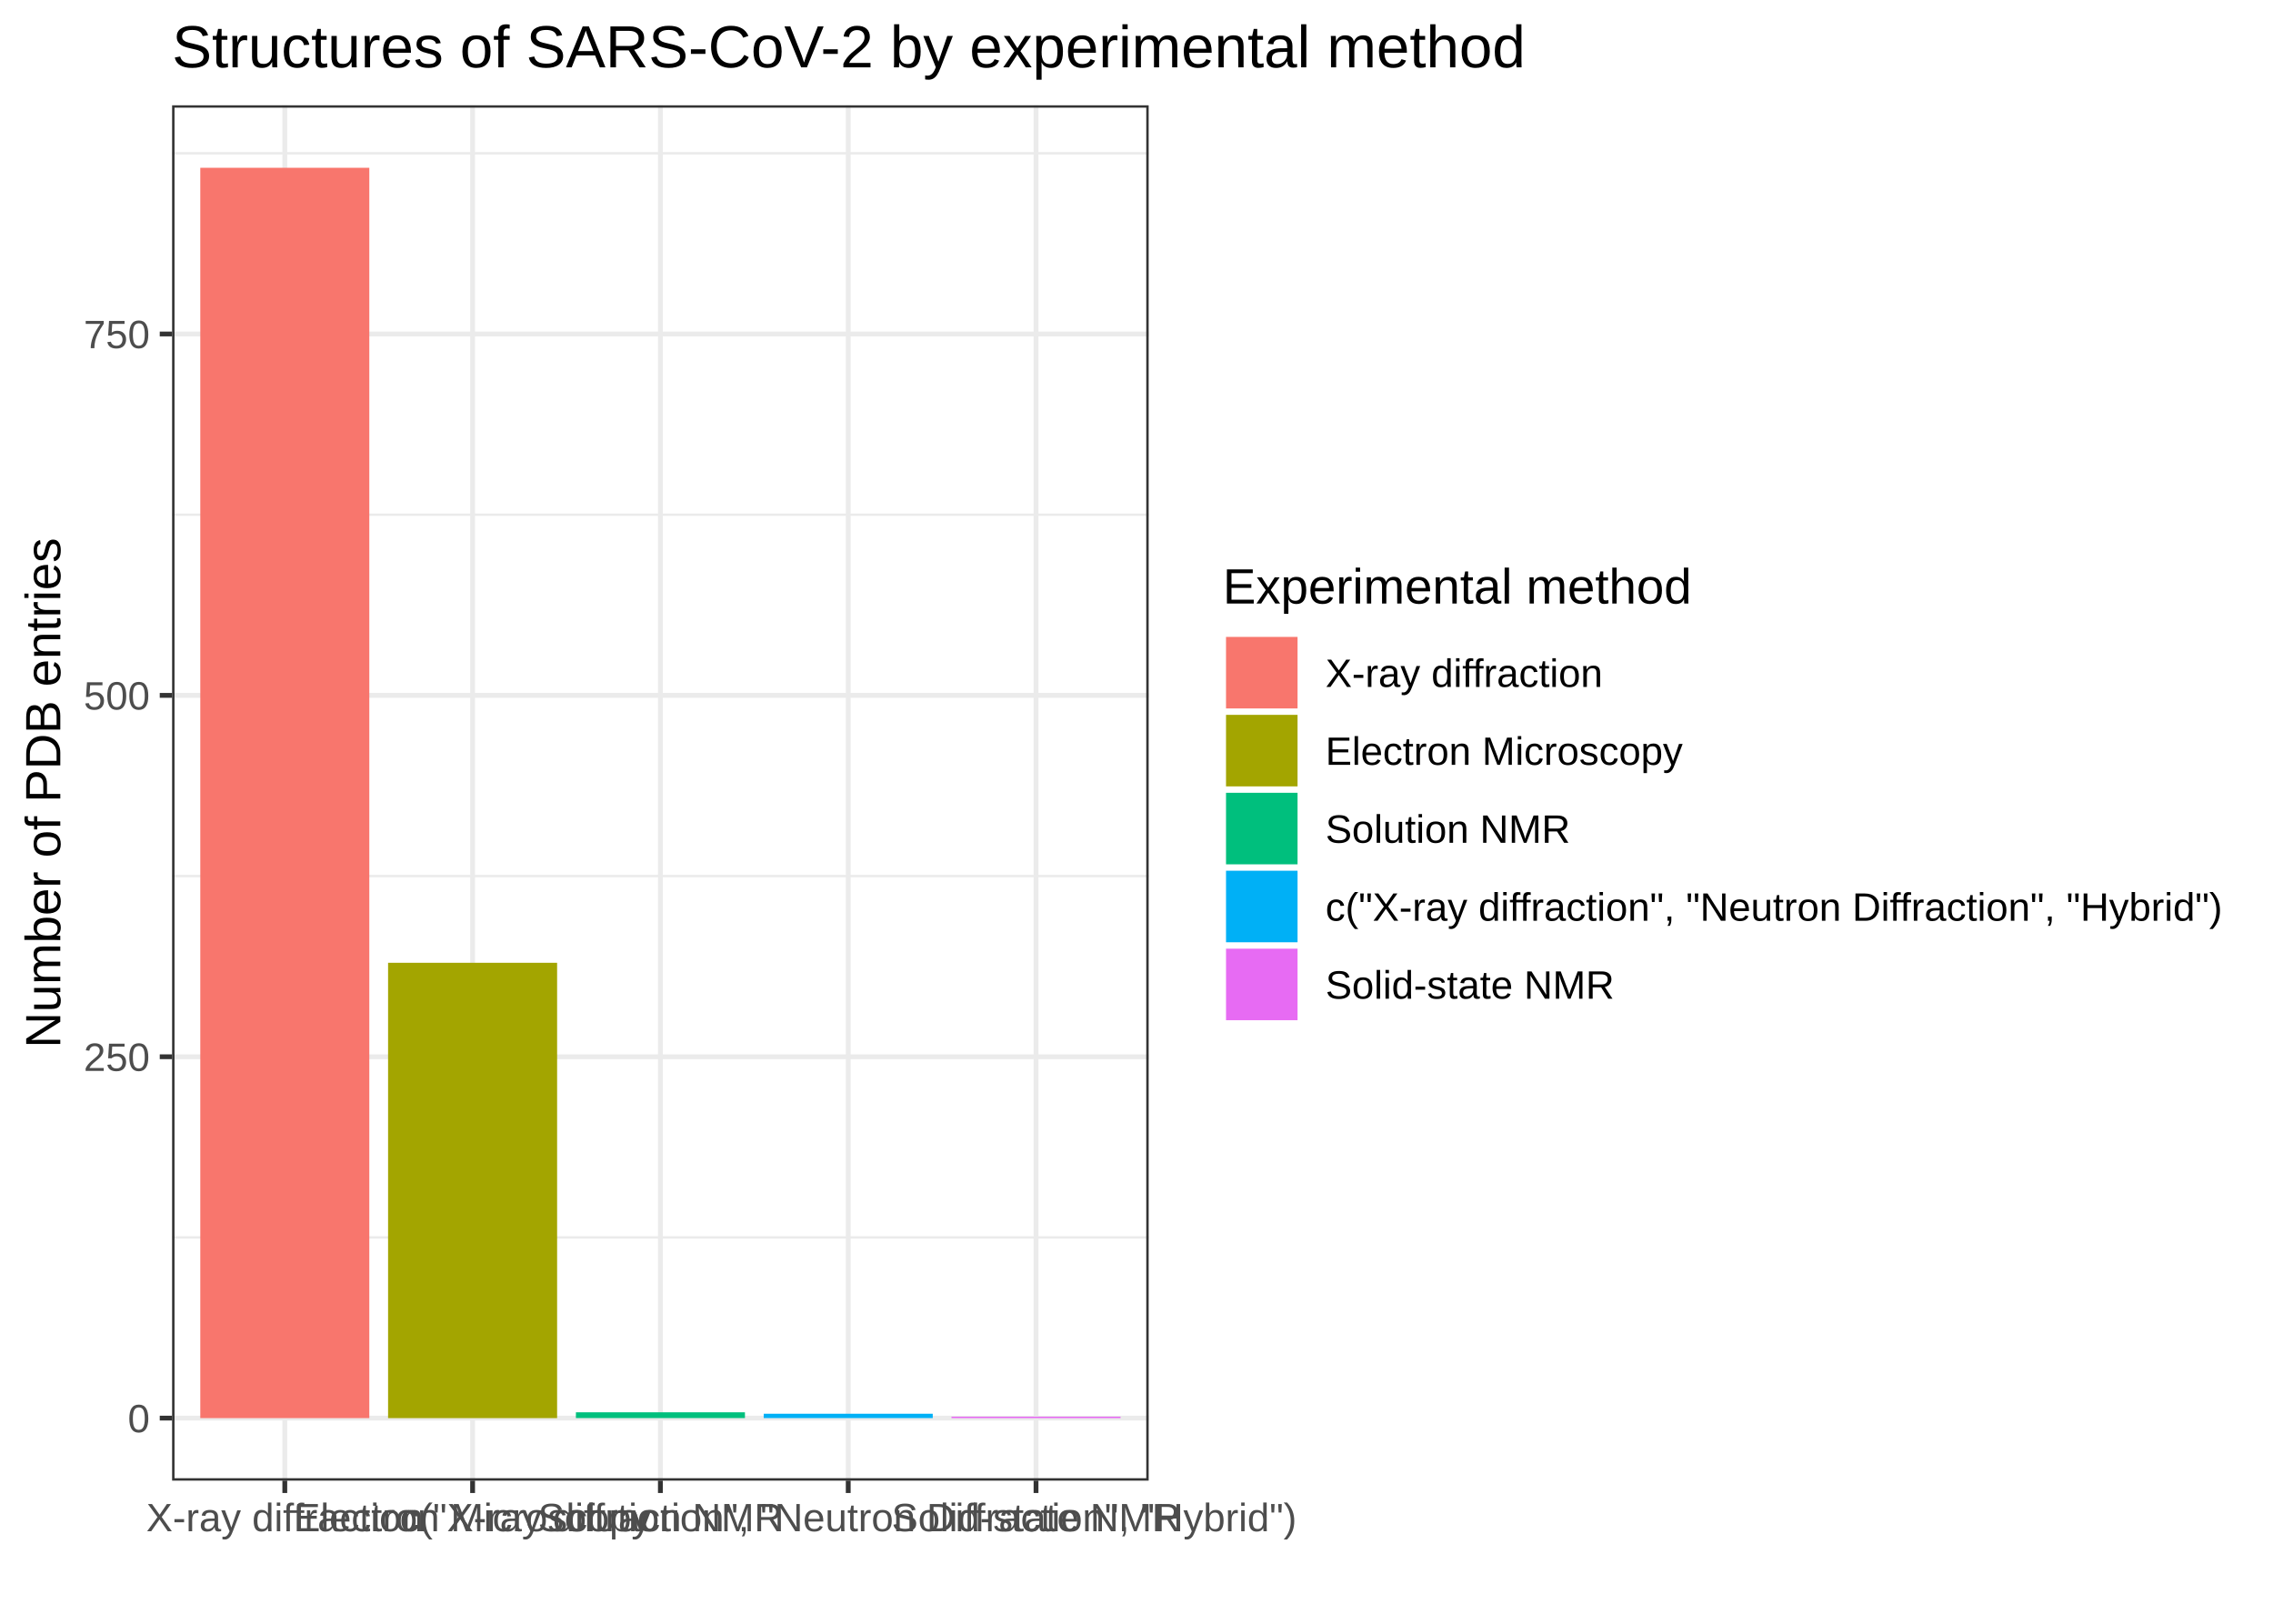
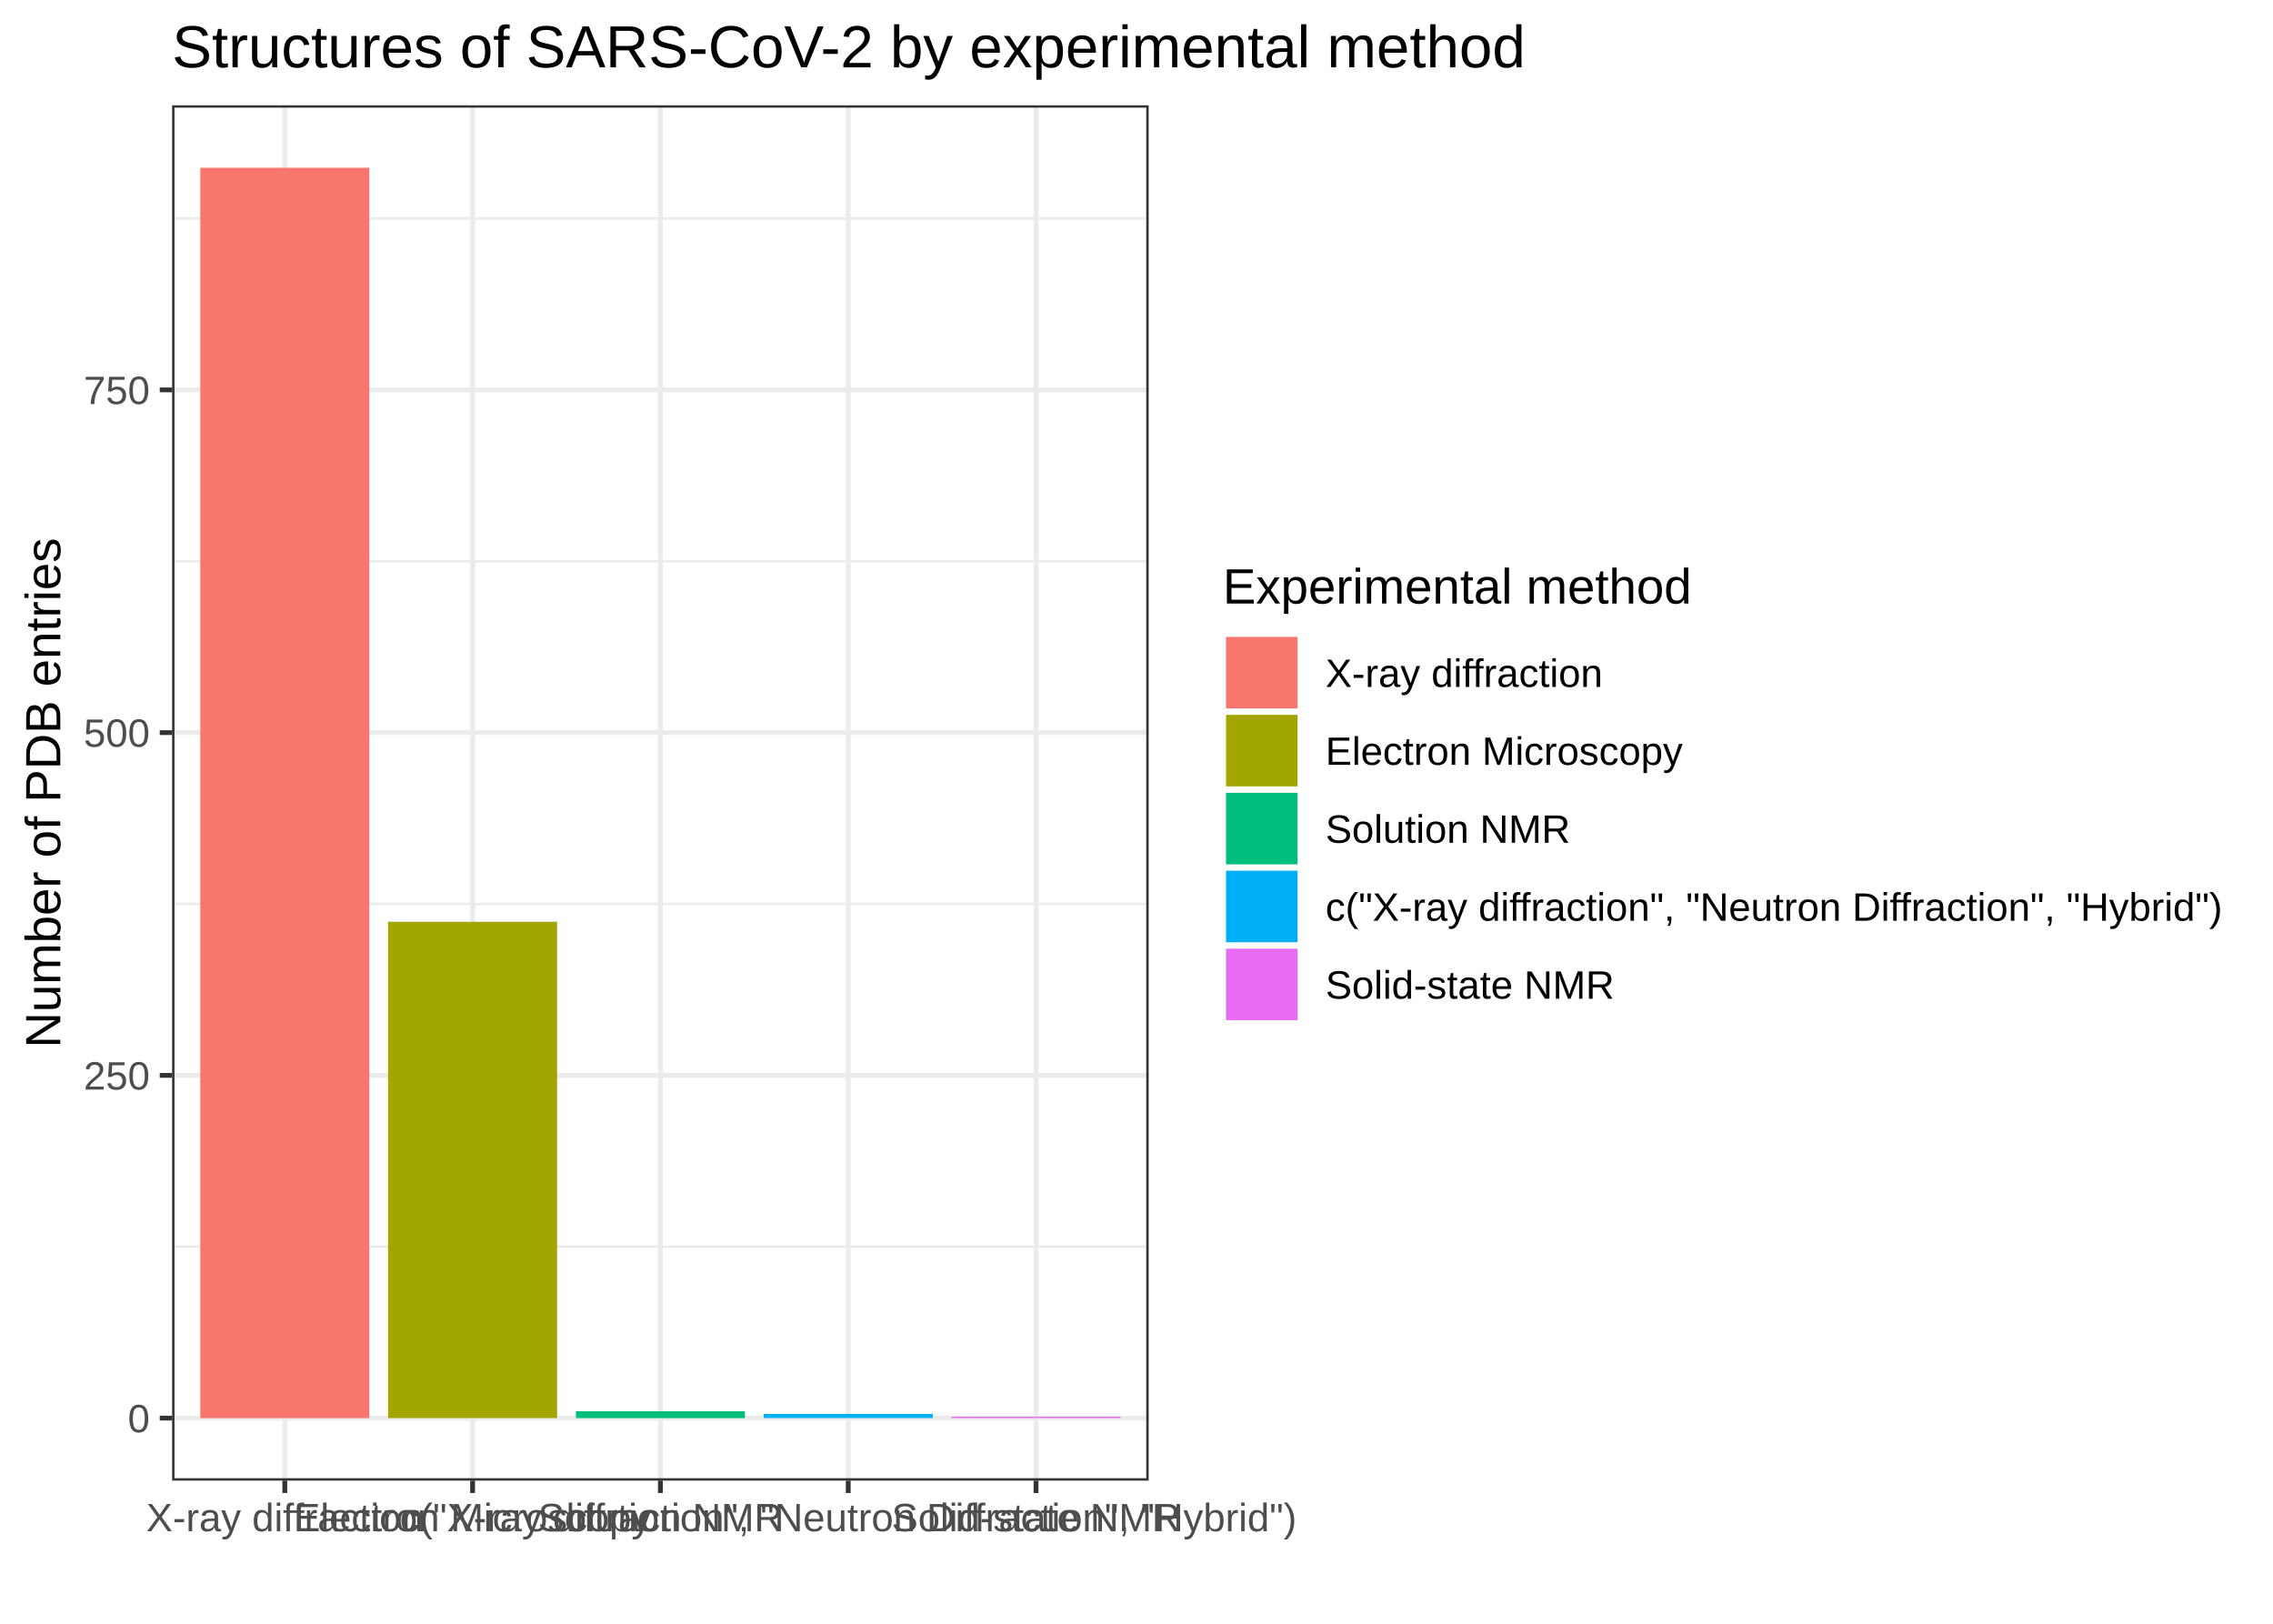
<svg xmlns="http://www.w3.org/2000/svg" class="svglite" width="504.00pt" height="360.00pt" viewBox="0 0 504.00 360.00">
  <defs>
    <style type="text/css">
    .svglite line, .svglite polyline, .svglite polygon, .svglite path, .svglite rect, .svglite circle {
      fill: none;
      stroke: #000000;
      stroke-linecap: round;
      stroke-linejoin: round;
      stroke-miterlimit: 10.00;
    }
  </style>
  </defs>
  <rect width="100%" height="100%" style="stroke: none; fill: #FFFFFF;" />
  <defs>
    <clipPath id="cpMC4wMHw1MDQuMDB8MC4wMHwzNjAuMDA=">
      <rect x="0.00" y="0.00" width="504.00" height="360.00" />
    </clipPath>
  </defs>
  <g clip-path="url(#cpMC4wMHw1MDQuMDB8MC4wMHwzNjAuMDA=)">
    <rect x="0.00" y="0.00" width="504.00" height="360.00" style="stroke-width: 1.07; stroke: #FFFFFF; fill: #FFFFFF;" />
  </g>
  <defs>
    <clipPath id="cpMzguMTZ8MjU0LjcxfDIzLjM0fDMyOC4yNw==">
      <rect x="38.16" y="23.34" width="216.54" height="304.93" />
    </clipPath>
  </defs>
  <g clip-path="url(#cpMzguMTZ8MjU0LjcxfDIzLjM0fDMyOC4yNw==)">
    <rect x="38.16" y="23.34" width="216.54" height="304.93" style="stroke-width: 1.07; stroke: none; fill: #FFFFFF;" />
-     <polyline points="38.16,274.35 254.71,274.35 " style="stroke-width: 0.53; stroke: #EBEBEB; stroke-linecap: butt;" />
-     <polyline points="38.16,194.23 254.71,194.23 " style="stroke-width: 0.53; stroke: #EBEBEB; stroke-linecap: butt;" />
-     <polyline points="38.16,114.11 254.71,114.11 " style="stroke-width: 0.53; stroke: #EBEBEB; stroke-linecap: butt;" />
-     <polyline points="38.16,33.99 254.71,33.99 " style="stroke-width: 0.53; stroke: #EBEBEB; stroke-linecap: butt;" />
+     <polyline points="38.16,276.41 254.71,276.41 " style="stroke-width: 0.53; stroke: #EBEBEB; stroke-linecap: butt;" />
+     <polyline points="38.16,200.42 254.71,200.42 " style="stroke-width: 0.53; stroke: #EBEBEB; stroke-linecap: butt;" />
+     <polyline points="38.16,124.43 254.71,124.43 " style="stroke-width: 0.53; stroke: #EBEBEB; stroke-linecap: butt;" />
+     <polyline points="38.16,48.44 254.71,48.44 " style="stroke-width: 0.53; stroke: #EBEBEB; stroke-linecap: butt;" />
    <polyline points="38.16,314.41 254.71,314.41 " style="stroke-width: 1.07; stroke: #EBEBEB; stroke-linecap: butt;" />
-     <polyline points="38.16,234.29 254.71,234.29 " style="stroke-width: 1.07; stroke: #EBEBEB; stroke-linecap: butt;" />
-     <polyline points="38.16,154.17 254.71,154.17 " style="stroke-width: 1.07; stroke: #EBEBEB; stroke-linecap: butt;" />
-     <polyline points="38.16,74.05 254.71,74.05 " style="stroke-width: 1.07; stroke: #EBEBEB; stroke-linecap: butt;" />
+     <polyline points="38.16,238.42 254.71,238.42 " style="stroke-width: 1.07; stroke: #EBEBEB; stroke-linecap: butt;" />
+     <polyline points="38.16,162.43 254.71,162.43 " style="stroke-width: 1.07; stroke: #EBEBEB; stroke-linecap: butt;" />
+     <polyline points="38.16,86.44 254.71,86.44 " style="stroke-width: 1.07; stroke: #EBEBEB; stroke-linecap: butt;" />
    <polyline points="63.15,328.27 63.15,23.34 " style="stroke-width: 1.07; stroke: #EBEBEB; stroke-linecap: butt;" />
    <polyline points="104.79,328.27 104.79,23.34 " style="stroke-width: 1.07; stroke: #EBEBEB; stroke-linecap: butt;" />
    <polyline points="146.43,328.27 146.43,23.34 " style="stroke-width: 1.07; stroke: #EBEBEB; stroke-linecap: butt;" />
    <polyline points="188.08,328.27 188.08,23.34 " style="stroke-width: 1.07; stroke: #EBEBEB; stroke-linecap: butt;" />
    <polyline points="229.72,328.27 229.72,23.34 " style="stroke-width: 1.07; stroke: #EBEBEB; stroke-linecap: butt;" />
    <rect x="44.41" y="37.20" width="37.48" height="277.21" style="stroke-width: 1.07; stroke: none; stroke-linecap: square; stroke-linejoin: miter; fill: #F8766D;" />
-     <rect x="86.05" y="213.46" width="37.48" height="100.95" style="stroke-width: 1.07; stroke: none; stroke-linecap: square; stroke-linejoin: miter; fill: #A3A500;" />
-     <rect x="127.70" y="313.12" width="37.48" height="1.28" style="stroke-width: 1.07; stroke: none; stroke-linecap: square; stroke-linejoin: miter; fill: #00BF7D;" />
-     <rect x="169.34" y="313.44" width="37.48" height="0.96" style="stroke-width: 1.07; stroke: none; stroke-linecap: square; stroke-linejoin: miter; fill: #00B0F6;" />
-     <rect x="210.98" y="314.09" width="37.48" height="0.32" style="stroke-width: 1.07; stroke: none; stroke-linecap: square; stroke-linejoin: miter; fill: #E76BF3;" />
+     <rect x="86.05" y="204.37" width="37.48" height="110.03" style="stroke-width: 1.07; stroke: none; stroke-linecap: square; stroke-linejoin: miter; fill: #A3A500;" />
+     <rect x="127.70" y="312.89" width="37.48" height="1.52" style="stroke-width: 1.07; stroke: none; stroke-linecap: square; stroke-linejoin: miter; fill: #00BF7D;" />
+     <rect x="169.34" y="313.49" width="37.48" height="0.91" style="stroke-width: 1.07; stroke: none; stroke-linecap: square; stroke-linejoin: miter; fill: #00B0F6;" />
+     <rect x="210.98" y="314.10" width="37.48" height="0.30" style="stroke-width: 1.07; stroke: none; stroke-linecap: square; stroke-linejoin: miter; fill: #E76BF3;" />
    <rect x="38.16" y="23.34" width="216.54" height="304.93" style="stroke-width: 1.07; stroke: #333333;" />
  </g>
  <g clip-path="url(#cpMC4wMHw1MDQuMDB8MC4wMHwzNjAuMDA=)">
    <text x="33.23" y="317.56" text-anchor="end" style="font-size: 8.80px; fill: #4D4D4D; font-family: Arial;" textLength="4.90px" lengthAdjust="spacingAndGlyphs">0</text>
-     <text x="33.23" y="237.44" text-anchor="end" style="font-size: 8.80px; fill: #4D4D4D; font-family: Arial;" textLength="14.69px" lengthAdjust="spacingAndGlyphs">250</text>
-     <text x="33.23" y="157.32" text-anchor="end" style="font-size: 8.80px; fill: #4D4D4D; font-family: Arial;" textLength="14.69px" lengthAdjust="spacingAndGlyphs">500</text>
-     <text x="33.23" y="77.20" text-anchor="end" style="font-size: 8.80px; fill: #4D4D4D; font-family: Arial;" textLength="14.69px" lengthAdjust="spacingAndGlyphs">750</text>
+     <text x="33.23" y="241.57" text-anchor="end" style="font-size: 8.80px; fill: #4D4D4D; font-family: Arial;" textLength="14.69px" lengthAdjust="spacingAndGlyphs">250</text>
+     <text x="33.23" y="165.58" text-anchor="end" style="font-size: 8.80px; fill: #4D4D4D; font-family: Arial;" textLength="14.69px" lengthAdjust="spacingAndGlyphs">500</text>
+     <text x="33.23" y="89.59" text-anchor="end" style="font-size: 8.80px; fill: #4D4D4D; font-family: Arial;" textLength="14.69px" lengthAdjust="spacingAndGlyphs">750</text>
    <polyline points="35.42,314.41 38.16,314.41 " style="stroke-width: 1.07; stroke: #333333; stroke-linecap: butt;" />
-     <polyline points="35.42,234.29 38.16,234.29 " style="stroke-width: 1.07; stroke: #333333; stroke-linecap: butt;" />
-     <polyline points="35.42,154.17 38.16,154.17 " style="stroke-width: 1.07; stroke: #333333; stroke-linecap: butt;" />
-     <polyline points="35.42,74.05 38.16,74.05 " style="stroke-width: 1.07; stroke: #333333; stroke-linecap: butt;" />
+     <polyline points="35.42,238.42 38.16,238.42 " style="stroke-width: 1.07; stroke: #333333; stroke-linecap: butt;" />
+     <polyline points="35.42,162.43 38.16,162.43 " style="stroke-width: 1.07; stroke: #333333; stroke-linecap: butt;" />
+     <polyline points="35.42,86.44 38.16,86.44 " style="stroke-width: 1.07; stroke: #333333; stroke-linecap: butt;" />
    <polyline points="63.15,331.01 63.15,328.27 " style="stroke-width: 1.07; stroke: #333333; stroke-linecap: butt;" />
    <polyline points="104.79,331.01 104.79,328.27 " style="stroke-width: 1.07; stroke: #333333; stroke-linecap: butt;" />
    <polyline points="146.43,331.01 146.43,328.27 " style="stroke-width: 1.07; stroke: #333333; stroke-linecap: butt;" />
    <polyline points="188.08,331.01 188.08,328.27 " style="stroke-width: 1.07; stroke: #333333; stroke-linecap: butt;" />
    <polyline points="229.72,331.01 229.72,328.27 " style="stroke-width: 1.07; stroke: #333333; stroke-linecap: butt;" />
    <text x="63.15" y="339.50" text-anchor="middle" style="font-size: 8.80px; fill: #4D4D4D; font-family: Arial;" textLength="61.60px" lengthAdjust="spacingAndGlyphs">X-ray diffraction</text>
    <text x="104.79" y="339.50" text-anchor="middle" style="font-size: 8.80px; fill: #4D4D4D; font-family: Arial;" textLength="79.21px" lengthAdjust="spacingAndGlyphs">Electron Microscopy</text>
    <text x="146.43" y="339.50" text-anchor="middle" style="font-size: 8.80px; fill: #4D4D4D; font-family: Arial;" textLength="54.27px" lengthAdjust="spacingAndGlyphs">Solution NMR</text>
    <text x="188.08" y="339.50" text-anchor="middle" style="font-size: 8.80px; fill: #4D4D4D; font-family: Arial;" textLength="199.14px" lengthAdjust="spacingAndGlyphs">c("X-ray diffraction", "Neutron Diffraction", "Hybrid")</text>
    <text x="229.72" y="339.50" text-anchor="middle" style="font-size: 8.80px; fill: #4D4D4D; font-family: Arial;" textLength="64.04px" lengthAdjust="spacingAndGlyphs">Solid-state NMR</text>
    <text transform="translate(13.37,175.80) rotate(-90)" text-anchor="middle" style="font-size: 11.00px; font-family: Arial;" textLength="113.10px" lengthAdjust="spacingAndGlyphs">Number of PDB entries</text>
    <rect x="265.66" y="119.22" width="232.86" height="113.16" style="stroke-width: 1.07; stroke: none; fill: #FFFFFF;" />
    <text x="271.14" y="133.81" style="font-size: 11.00px; font-family: Arial;" textLength="103.95px" lengthAdjust="spacingAndGlyphs">Experimental method</text>
    <rect x="271.14" y="140.50" width="17.28" height="17.28" style="stroke-width: 1.07; stroke: none; fill: #FFFFFF;" />
    <rect x="271.85" y="141.21" width="15.86" height="15.86" style="stroke-width: 1.07; stroke: none; stroke-linecap: square; stroke-linejoin: miter; fill: #F8766D;" />
    <rect x="271.14" y="157.78" width="17.28" height="17.28" style="stroke-width: 1.07; stroke: none; fill: #FFFFFF;" />
    <rect x="271.85" y="158.49" width="15.86" height="15.86" style="stroke-width: 1.07; stroke: none; stroke-linecap: square; stroke-linejoin: miter; fill: #A3A500;" />
    <rect x="271.14" y="175.06" width="17.28" height="17.28" style="stroke-width: 1.07; stroke: none; fill: #FFFFFF;" />
    <rect x="271.85" y="175.77" width="15.86" height="15.86" style="stroke-width: 1.07; stroke: none; stroke-linecap: square; stroke-linejoin: miter; fill: #00BF7D;" />
    <rect x="271.14" y="192.34" width="17.28" height="17.28" style="stroke-width: 1.07; stroke: none; fill: #FFFFFF;" />
    <rect x="271.85" y="193.05" width="15.86" height="15.86" style="stroke-width: 1.07; stroke: none; stroke-linecap: square; stroke-linejoin: miter; fill: #00B0F6;" />
    <rect x="271.14" y="209.62" width="17.28" height="17.28" style="stroke-width: 1.07; stroke: none; fill: #FFFFFF;" />
    <rect x="271.85" y="210.33" width="15.86" height="15.86" style="stroke-width: 1.07; stroke: none; stroke-linecap: square; stroke-linejoin: miter; fill: #E76BF3;" />
    <text x="293.90" y="152.30" style="font-size: 8.80px; font-family: Arial;" textLength="61.60px" lengthAdjust="spacingAndGlyphs">X-ray diffraction</text>
    <text x="293.90" y="169.58" style="font-size: 8.80px; font-family: Arial;" textLength="79.21px" lengthAdjust="spacingAndGlyphs">Electron Microscopy</text>
    <text x="293.90" y="186.86" style="font-size: 8.80px; font-family: Arial;" textLength="54.27px" lengthAdjust="spacingAndGlyphs">Solution NMR</text>
    <text x="293.90" y="204.14" style="font-size: 8.80px; font-family: Arial;" textLength="199.14px" lengthAdjust="spacingAndGlyphs">c("X-ray diffraction", "Neutron Diffraction", "Hybrid")</text>
    <text x="293.90" y="221.42" style="font-size: 8.80px; font-family: Arial;" textLength="64.04px" lengthAdjust="spacingAndGlyphs">Solid-state NMR</text>
    <text x="38.16" y="14.94" style="font-size: 13.20px; font-family: Arial;" textLength="300.59px" lengthAdjust="spacingAndGlyphs">Structures of SARS-CoV-2 by experimental method</text>
  </g>
</svg>
